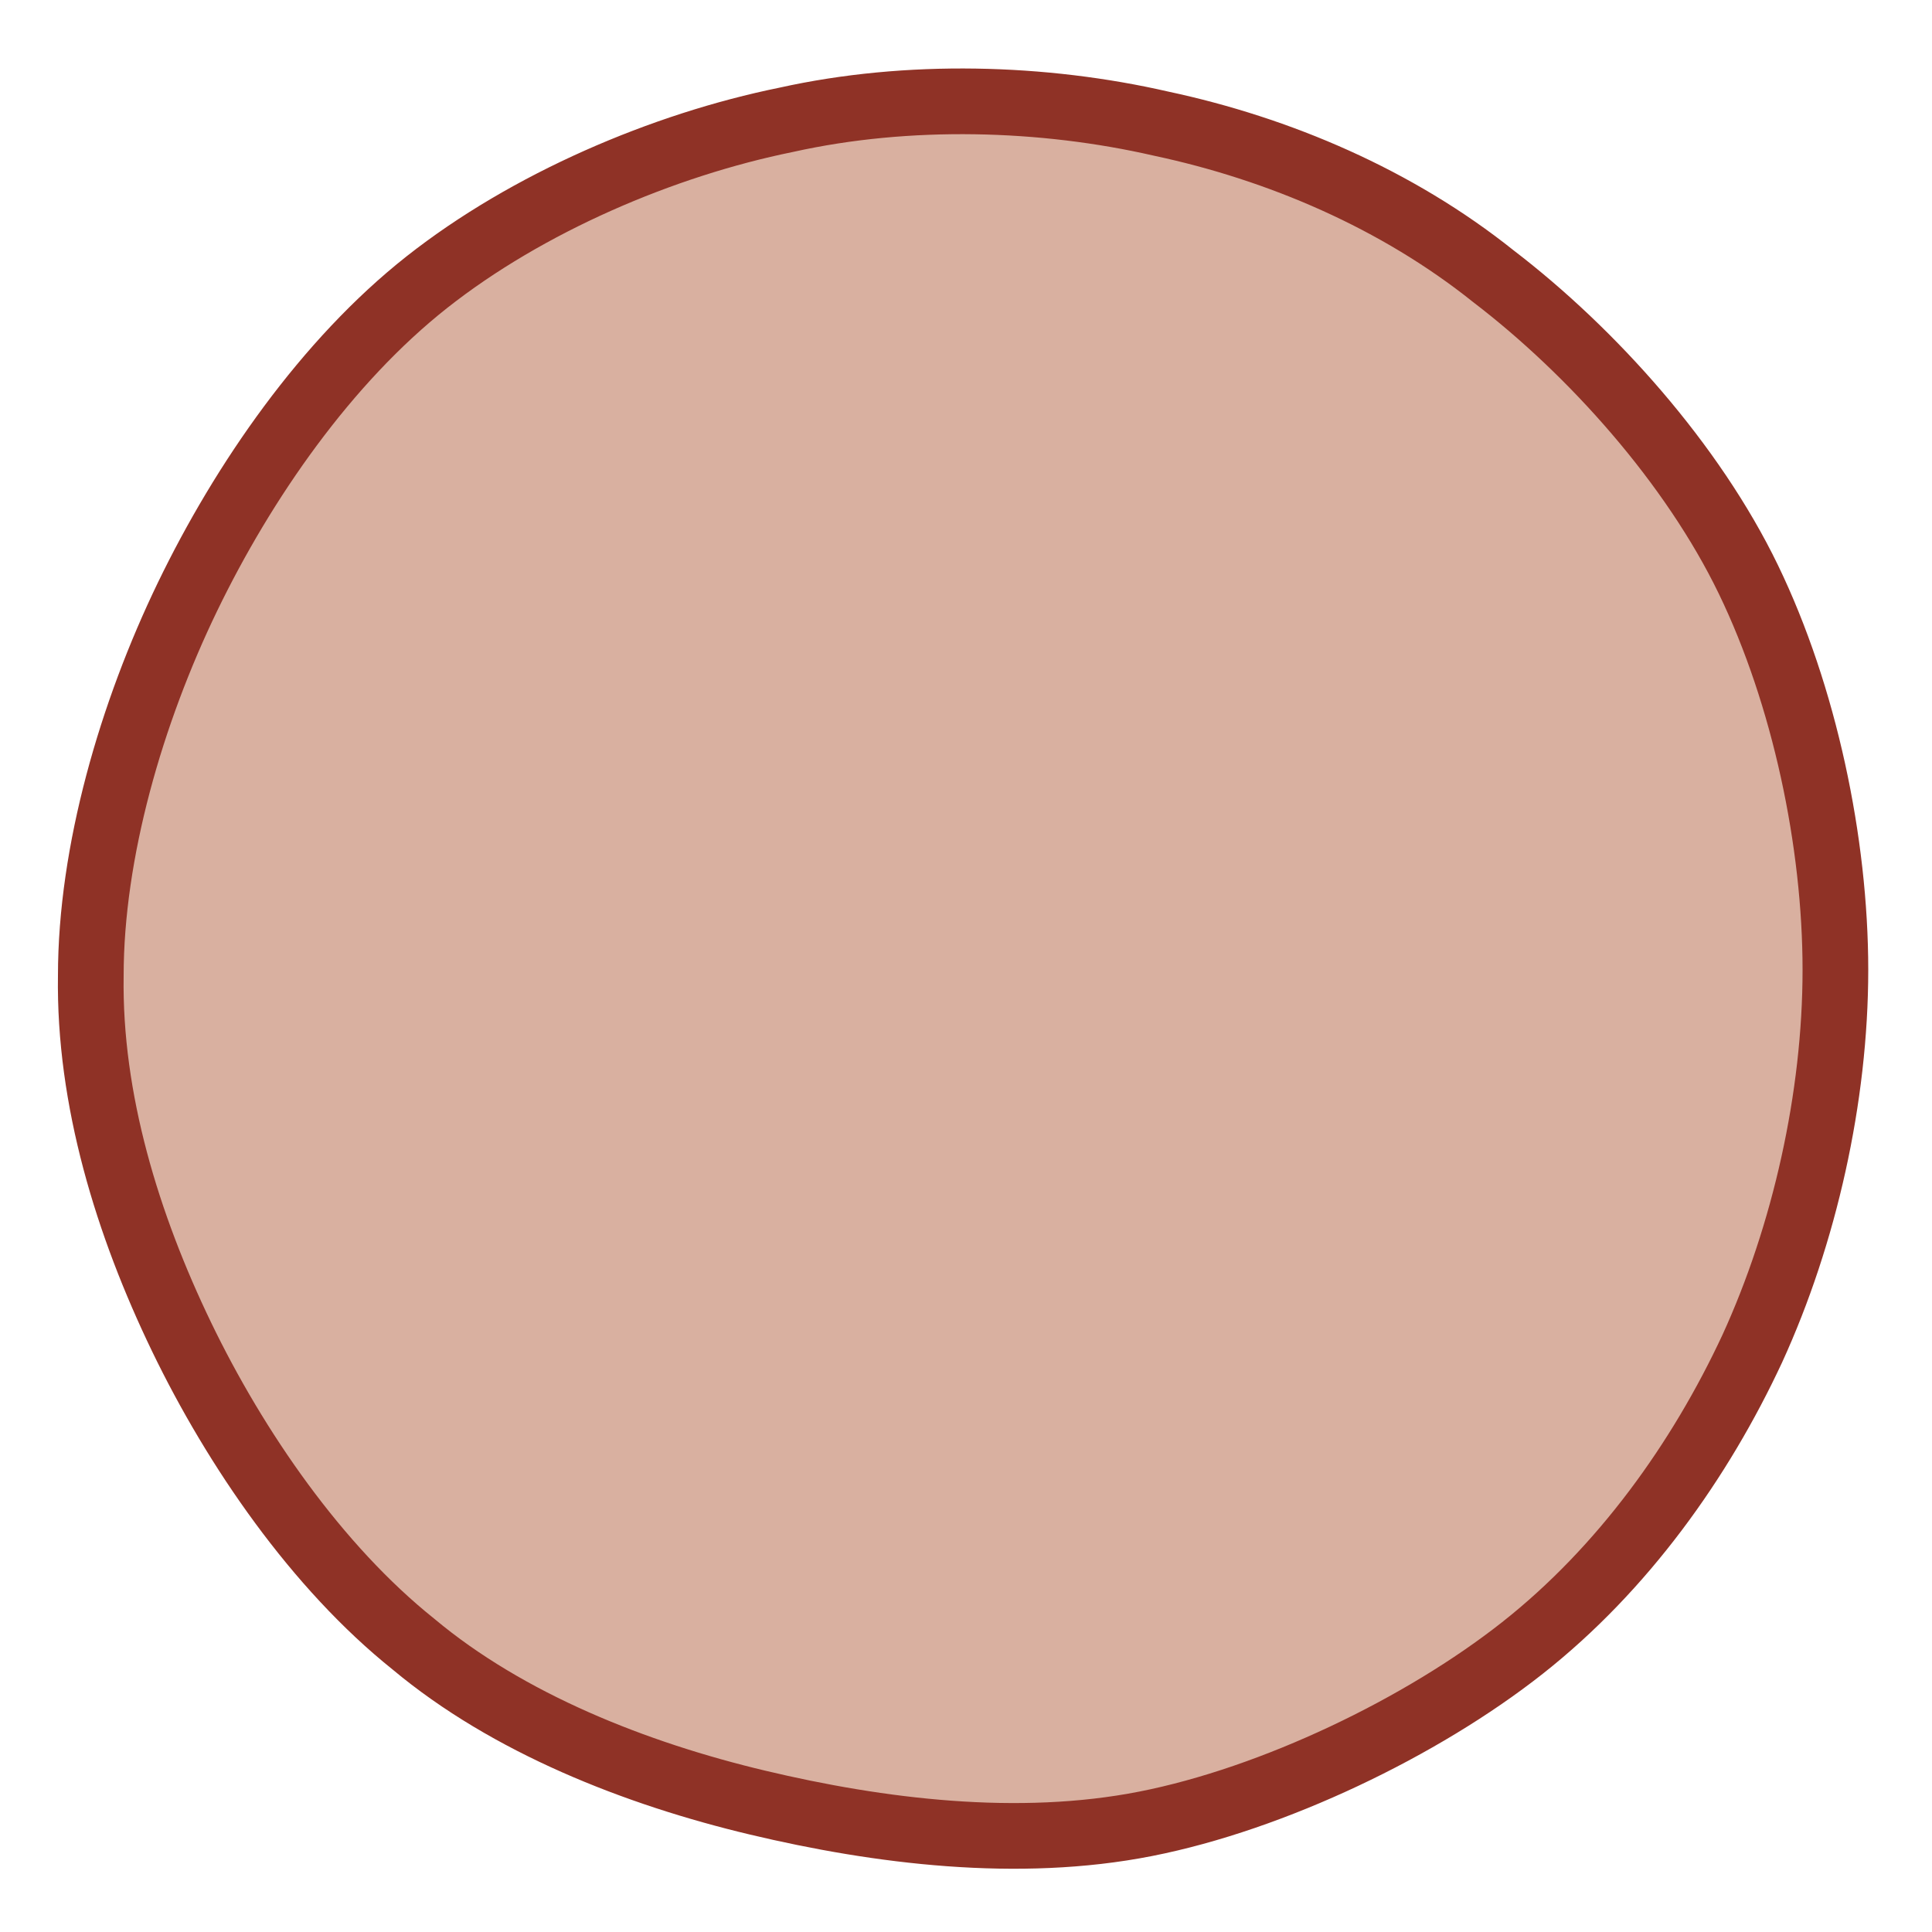
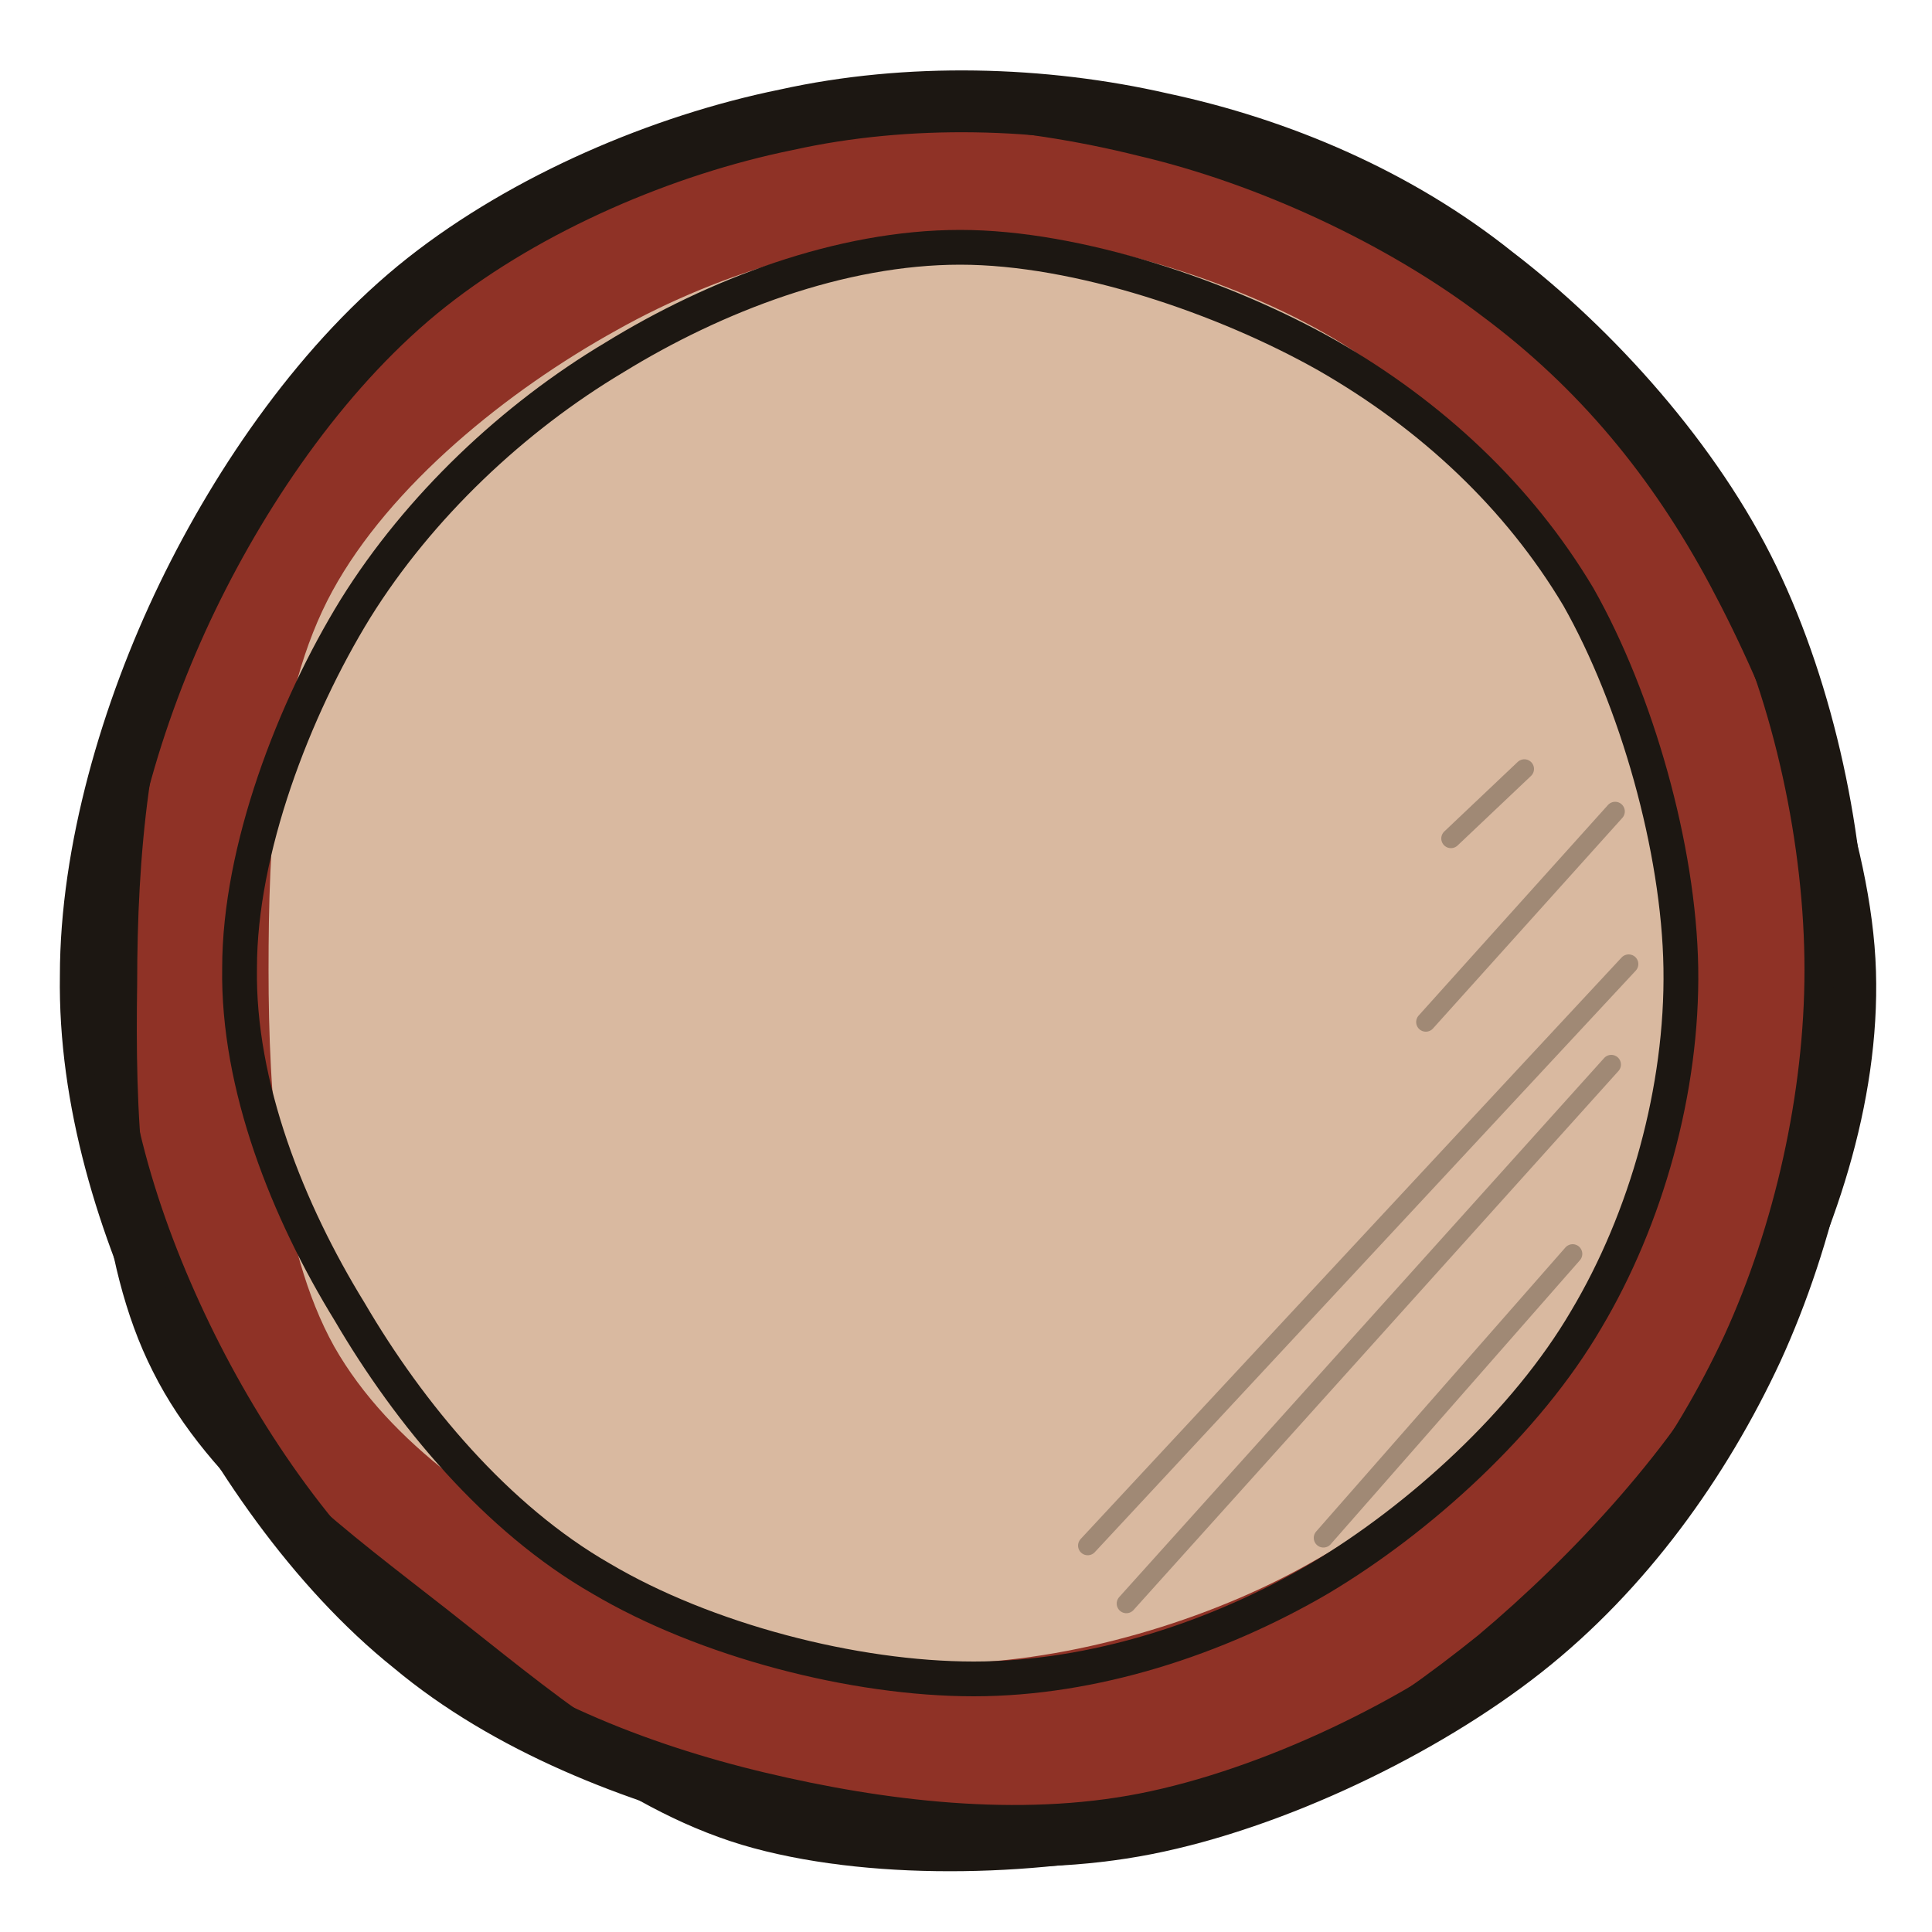
<svg xmlns="http://www.w3.org/2000/svg" width="100" height="100" viewBox="0 0 100 100">
  <g stroke-linecap="round" stroke-linejoin="round">
-     <path d="M94.4 49.6C94.5 56 93.3 62.9 90.6 69C88 75 83.4 81.7 78.4 85.9C73.4 90.1 67.3 92.9 60.8 94.1C54.3 95.4 46 94.9 39.6 93.4C33.1 92 27 89.5 22 85.6C17 81.6 12.4 75.7 9.7 69.8C7 63.9 5.7 56.6 5.7 50.2C5.6 43.7 6.9 37.1 9.6 31.2C12.4 25.3 17.2 18.9 22.1 14.8C27.1 10.8 33.1 8.2 39.6 6.8C46 5.4 54.4 4.9 60.8 6.3C67.2 7.7 73 10.9 77.9 15C82.8 19.1 87.5 25 90.2 30.8C93 36.5 94.3 43.3 94.4 49.6Z" fill="#d9b0a0" />
-     <path d="M95 50.2C95 56.8 93.4 63.9 90.7 69.8C88 75.6 84 81.2 78.8 85.3C73.6 89.4 65.9 93.1 59.3 94.4C52.7 95.7 45.5 94.8 39.2 93.3C32.9 91.8 26.3 89.2 21.4 85.1C16.4 81.1 12.2 75 9.4 69.2C6.6 63.4 4.6 56.9 4.7 50.5C4.7 44.1 6.8 36.9 9.7 30.9C12.6 24.9 16.9 18.7 22.1 14.6C27.3 10.5 34.3 7.5 40.7 6.2C47 4.8 54 5 60.1 6.4C66.2 7.7 72.3 10.3 77.3 14.3C82.4 18.2 87.6 24 90.5 30C93.4 36 95 43.6 95 50.2Z" fill="none" stroke="#8f3226" stroke-width="3.4" />
+     <path d="M94.1 49.5C94.2 55.8 93.2 62.6 90.7 68.7C88.1 74.9 83.5 82 78.6 86.3C73.7 90.5 67.7 93.1 61.2 94.2C54.6 95.4 45.9 94.6 39.3 93.2C32.8 91.8 26.9 89.7 22 85.8C17.1 81.9 12.5 75.9 9.9 70C7.2 64 6 56.7 6 50.3C6 43.9 7 37.4 9.7 31.5C12.4 25.6 17.3 18.9 22.3 14.8C27.2 10.7 32.9 8.5 39.4 7.1C45.9 5.7 54.8 5.1 61.2 6.4C67.6 7.7 73 11 77.8 15.1C82.6 19.2 87.3 25.2 90 30.9C92.8 36.6 94 43.2 94.1 49.5Z" fill="#8f3226" />
+     <path d="M95 50.2C95 56.8 93.4 63.9 90.7 69.8C88 75.6 84 81.2 78.8 85.3C73.6 89.4 65.9 93.1 59.3 94.4C52.7 95.7 45.5 94.8 39.2 93.3C32.9 91.8 26.3 89.2 21.4 85.1C16.4 81.1 12.2 75 9.4 69.2C6.6 63.4 4.6 56.9 4.7 50.5C4.7 44.1 6.8 36.9 9.7 30.9C12.6 24.9 16.9 18.7 22.1 14.6C27.3 10.5 34.3 7.5 40.7 6.2C47 4.8 54 5 60.1 6.4C66.2 7.7 72.3 10.3 77.3 14.3C82.4 18.2 87.6 24 90.5 30C93.4 36 95 43.6 95 50.2Z" fill="none" stroke="#1c1712" stroke-width="3.2" />
+     <path d="M96 50.3C96.2 56.9 93.9 63.7 90.7 69.6C87.6 75.5 82.2 81.3 77.2 85.5C72.1 89.6 66.7 93 60.4 94.5C54.1 96 45.6 96.3 39.3 94.6C33 92.9 27.6 88.2 22.5 84.2C17.4 80.2 11.7 76.1 8.9 70.5C6.1 65 5.9 57.4 6 50.9C6 44.3 6.6 37.1 9.1 31.2C11.7 25.3 16.1 19.7 21.1 15.5C26.1 11.3 32.7 7.6 39 6.2C45.4 4.8 52.8 5.4 59.2 7C65.6 8.5 72.4 11.7 77.4 15.5C82.5 19.3 86.4 24 89.5 29.8C92.6 35.6 95.8 43.7 96 50.3Z" fill="none" stroke="#1c1712" stroke-width="2.2" />
+     <path d="M86.2 49.3C86.3 55.5 84.7 62.7 81.6 67.9C78.6 73.2 73.4 77.8 68 80.8C62.6 83.9 55.4 86 49.2 86.1C43.1 86.1 36.3 83.9 31 81.1C25.7 78.4 20.2 74.8 17.3 69.7C14.4 64.5 13.9 56.7 13.9 50.2C13.9 43.7 14.2 36.1 17.2 30.6C20.2 25.1 26.3 20.2 31.9 17.1C37.4 14 44.2 12 50.5 12.1C56.8 12.2 64.5 14.7 69.5 17.8C74.6 21 78.2 25.7 81 30.9C83.8 36.1 86.1 43.1 86.2 49.3Z" fill="#d9b9a0" />
+     <path d="M87 50.1C87.1 56.4 85.2 63.1 82.1 68.3C79 73.6 73.5 78.6 68.3 81.7C63 84.8 56.6 86.9 50.4 86.9C44.2 86.9 36.5 84.9 31.1 81.7C25.7 78.6 21.2 73.2 18.1 67.9C14.9 62.7 12.3 56.2 12.4 50.1C12.4 44 15.2 36.7 18.4 31.5C21.7 26.2 26.6 21.6 31.8 18.5C37 15.3 43.5 12.8 49.7 12.8C55.8 12.8 63.4 15.4 68.7 18.4C74.1 21.5 78.6 25.7 81.7 30.9C84.7 36.2 86.9 43.9 87 50.1Z" fill="none" stroke="#1c1712" stroke-width="1.8" />
+     <path d="M75.1 43.4L78.9 39.8M73.8 52.9L83.6 42M56.3 80L84.3 49.9M58.3 83L83.4 55.1M68.5 79.6L81.4 64.9" fill="none" stroke="#1c1712" stroke-width="1" opacity="0.3" />
  </g>
</svg>
